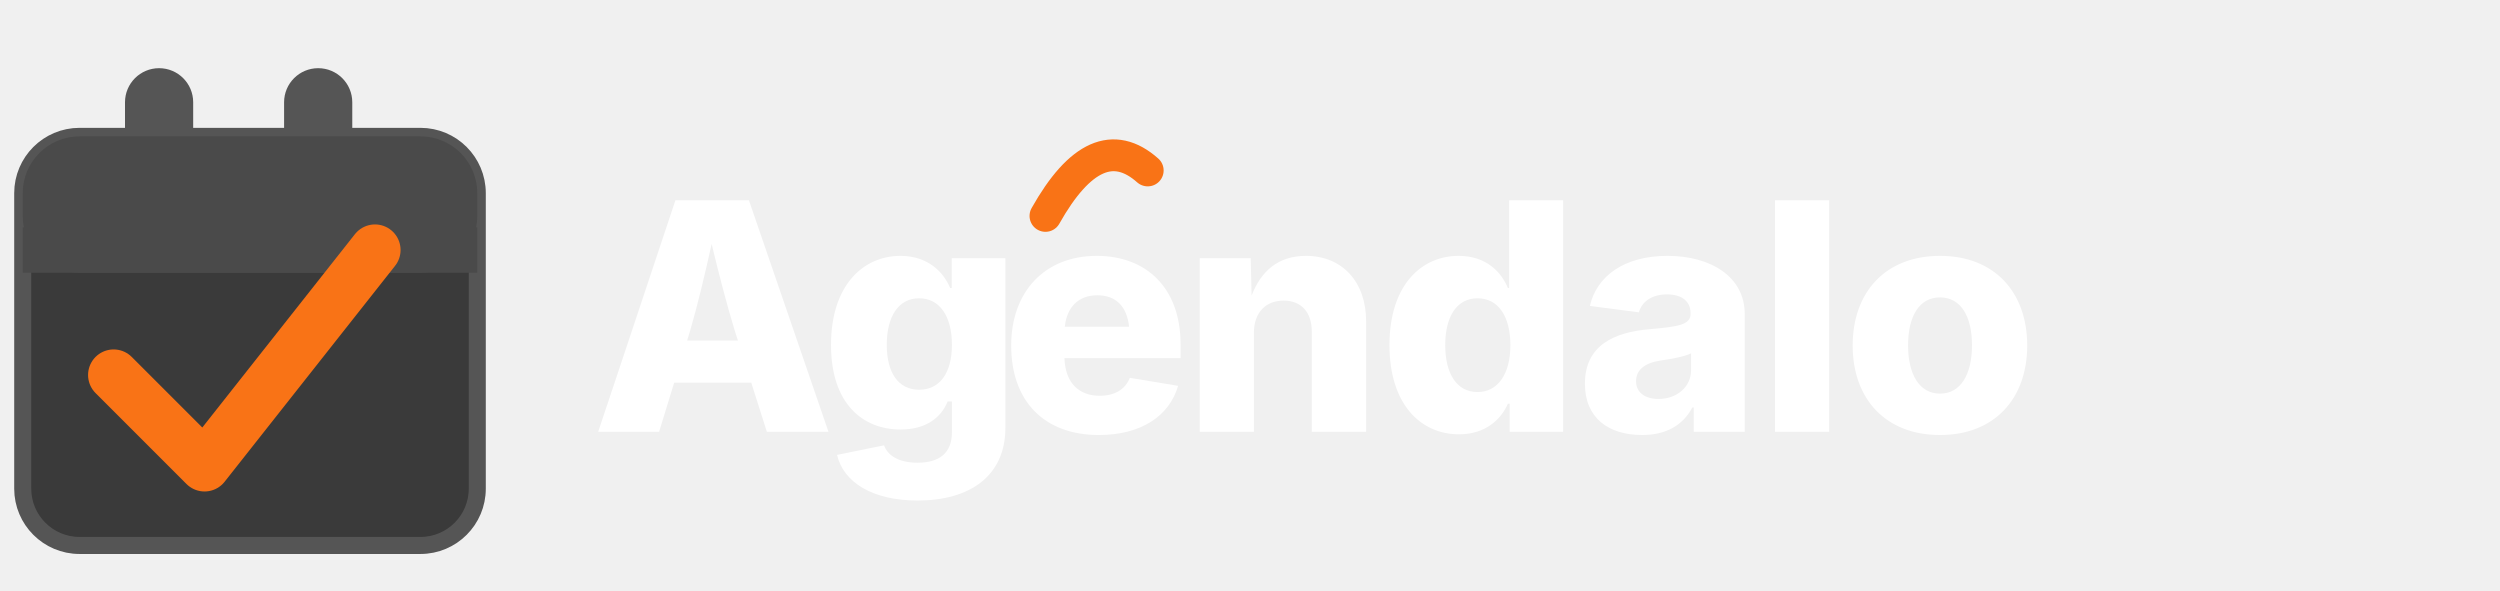
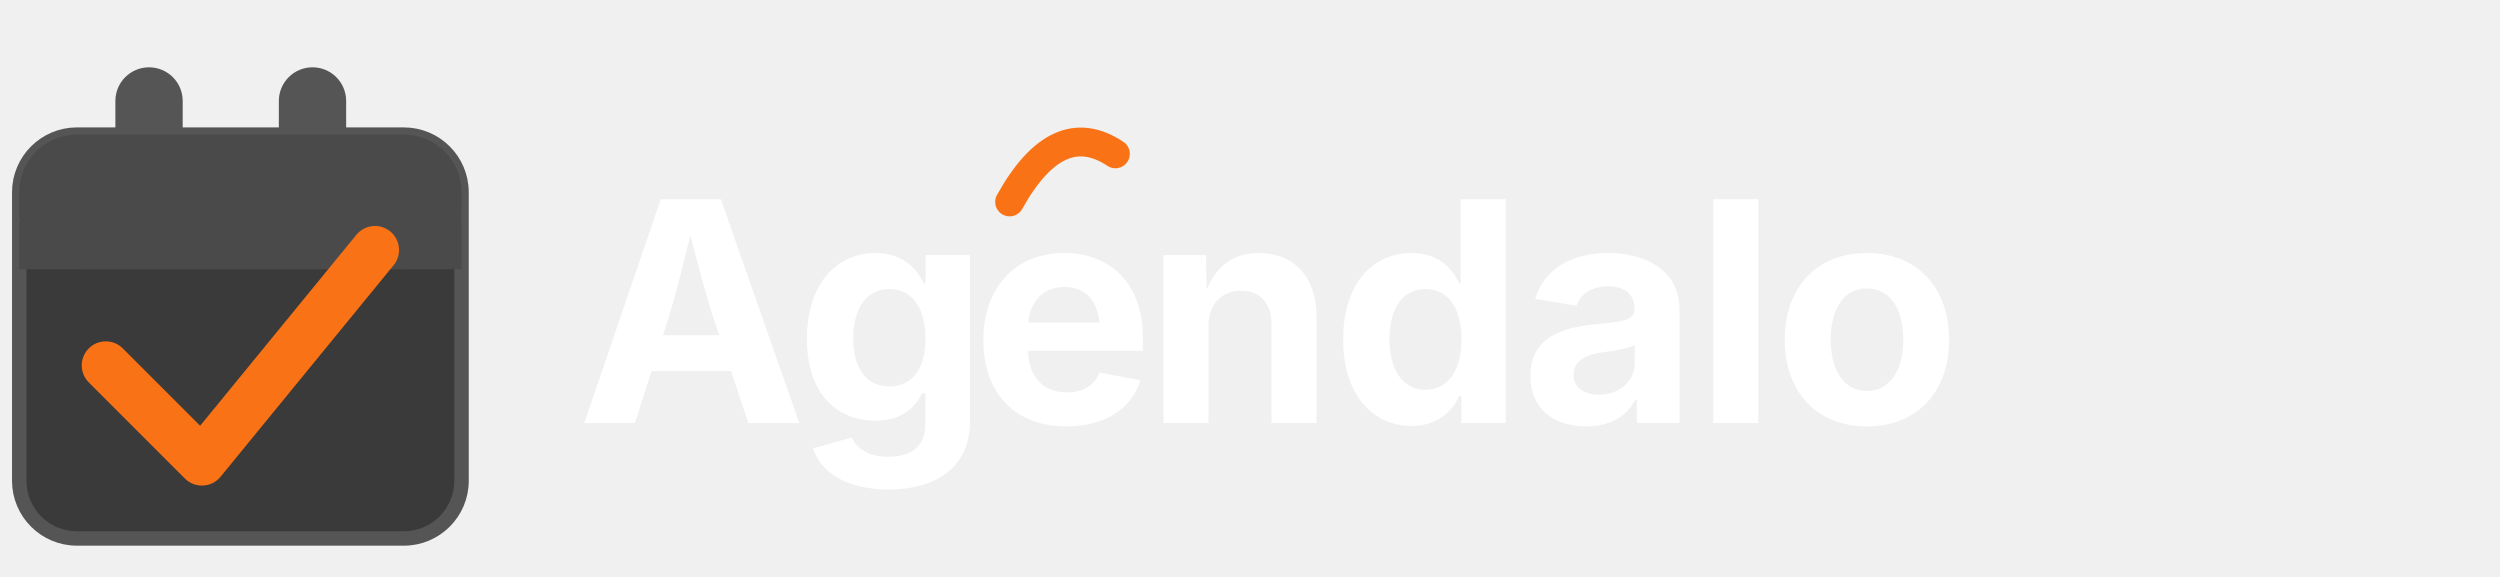
- <svg xmlns="http://www.w3.org/2000/svg" width="220" height="52" viewBox="0 0 220 52" fill="none">
-   <rect x="2" y="12" width="40" height="36" rx="5" fill="#3A3A3A" stroke="#555555" stroke-width="1.5" />
-   <rect x="11" y="6" width="6" height="12" rx="3" fill="#555555" />
-   <rect x="25" y="6" width="6" height="12" rx="3" fill="#555555" />
-   <rect x="2" y="12" width="40" height="12" rx="5" fill="#4A4A4A" />
-   <rect x="2" y="20" width="40" height="4" fill="#4A4A4A" />
-   <polyline points="10,33 18,41 33,22" stroke="#F97316" stroke-width="4.5" stroke-linecap="round" stroke-linejoin="round" />
-   <text x="52" y="38" font-family="'Plus Jakarta Sans', 'Inter', sans-serif" font-size="28" font-weight="800" fill="#FFFFFF" letter-spacing="-0.5">Ag</text>
-   <text x="88" y="38" font-family="'Plus Jakarta Sans', 'Inter', sans-serif" font-size="28" font-weight="800" fill="#FFFFFF" letter-spacing="-0.5">e</text>
-   <path d="M 92 19 Q 96.5 11 101 15" stroke="#F97316" stroke-width="2.8" stroke-linecap="round" fill="none" />
-   <text x="104" y="38" font-family="'Plus Jakarta Sans', 'Inter', sans-serif" font-size="28" font-weight="800" fill="#FFFFFF" letter-spacing="-0.5">ndalo</text>
+ <svg xmlns="http://www.w3.org/2000/svg" width="260" height="60" viewBox="0 0 260 60" fill="none">
+   <rect x="2" y="14" width="46" height="42" rx="6" fill="#3A3A3A" stroke="#555555" stroke-width="1.5" />
+   <rect x="12" y="7" width="7" height="14" rx="3.5" fill="#555555" />
+   <rect x="29" y="7" width="7" height="14" rx="3.5" fill="#555555" />
+   <rect x="2" y="14" width="46" height="14" rx="6" fill="#4A4A4A" />
+   <rect x="2" y="23" width="46" height="5" fill="#4A4A4A" />
+   <polyline points="11,38 21,48 39,26" stroke="#F97316" stroke-width="5" stroke-linecap="round" stroke-linejoin="round" />
+   <text x="60" y="44" font-family="'Space Grotesk', 'Inter', sans-serif" font-size="32" font-weight="700" fill="#FFFFFF" letter-spacing="-0.5">Ag</text>
+   <text x="101" y="44" font-family="'Space Grotesk', 'Inter', sans-serif" font-size="32" font-weight="700" fill="#FFFFFF" letter-spacing="-0.5">e</text>
+   <path d="M 105 21 Q 110 12 116 16" stroke="#F97316" stroke-width="3" stroke-linecap="round" fill="none" />
+   <text x="119" y="44" font-family="'Space Grotesk', 'Inter', sans-serif" font-size="32" font-weight="700" fill="#FFFFFF" letter-spacing="-0.5">ndalo</text>
</svg>
